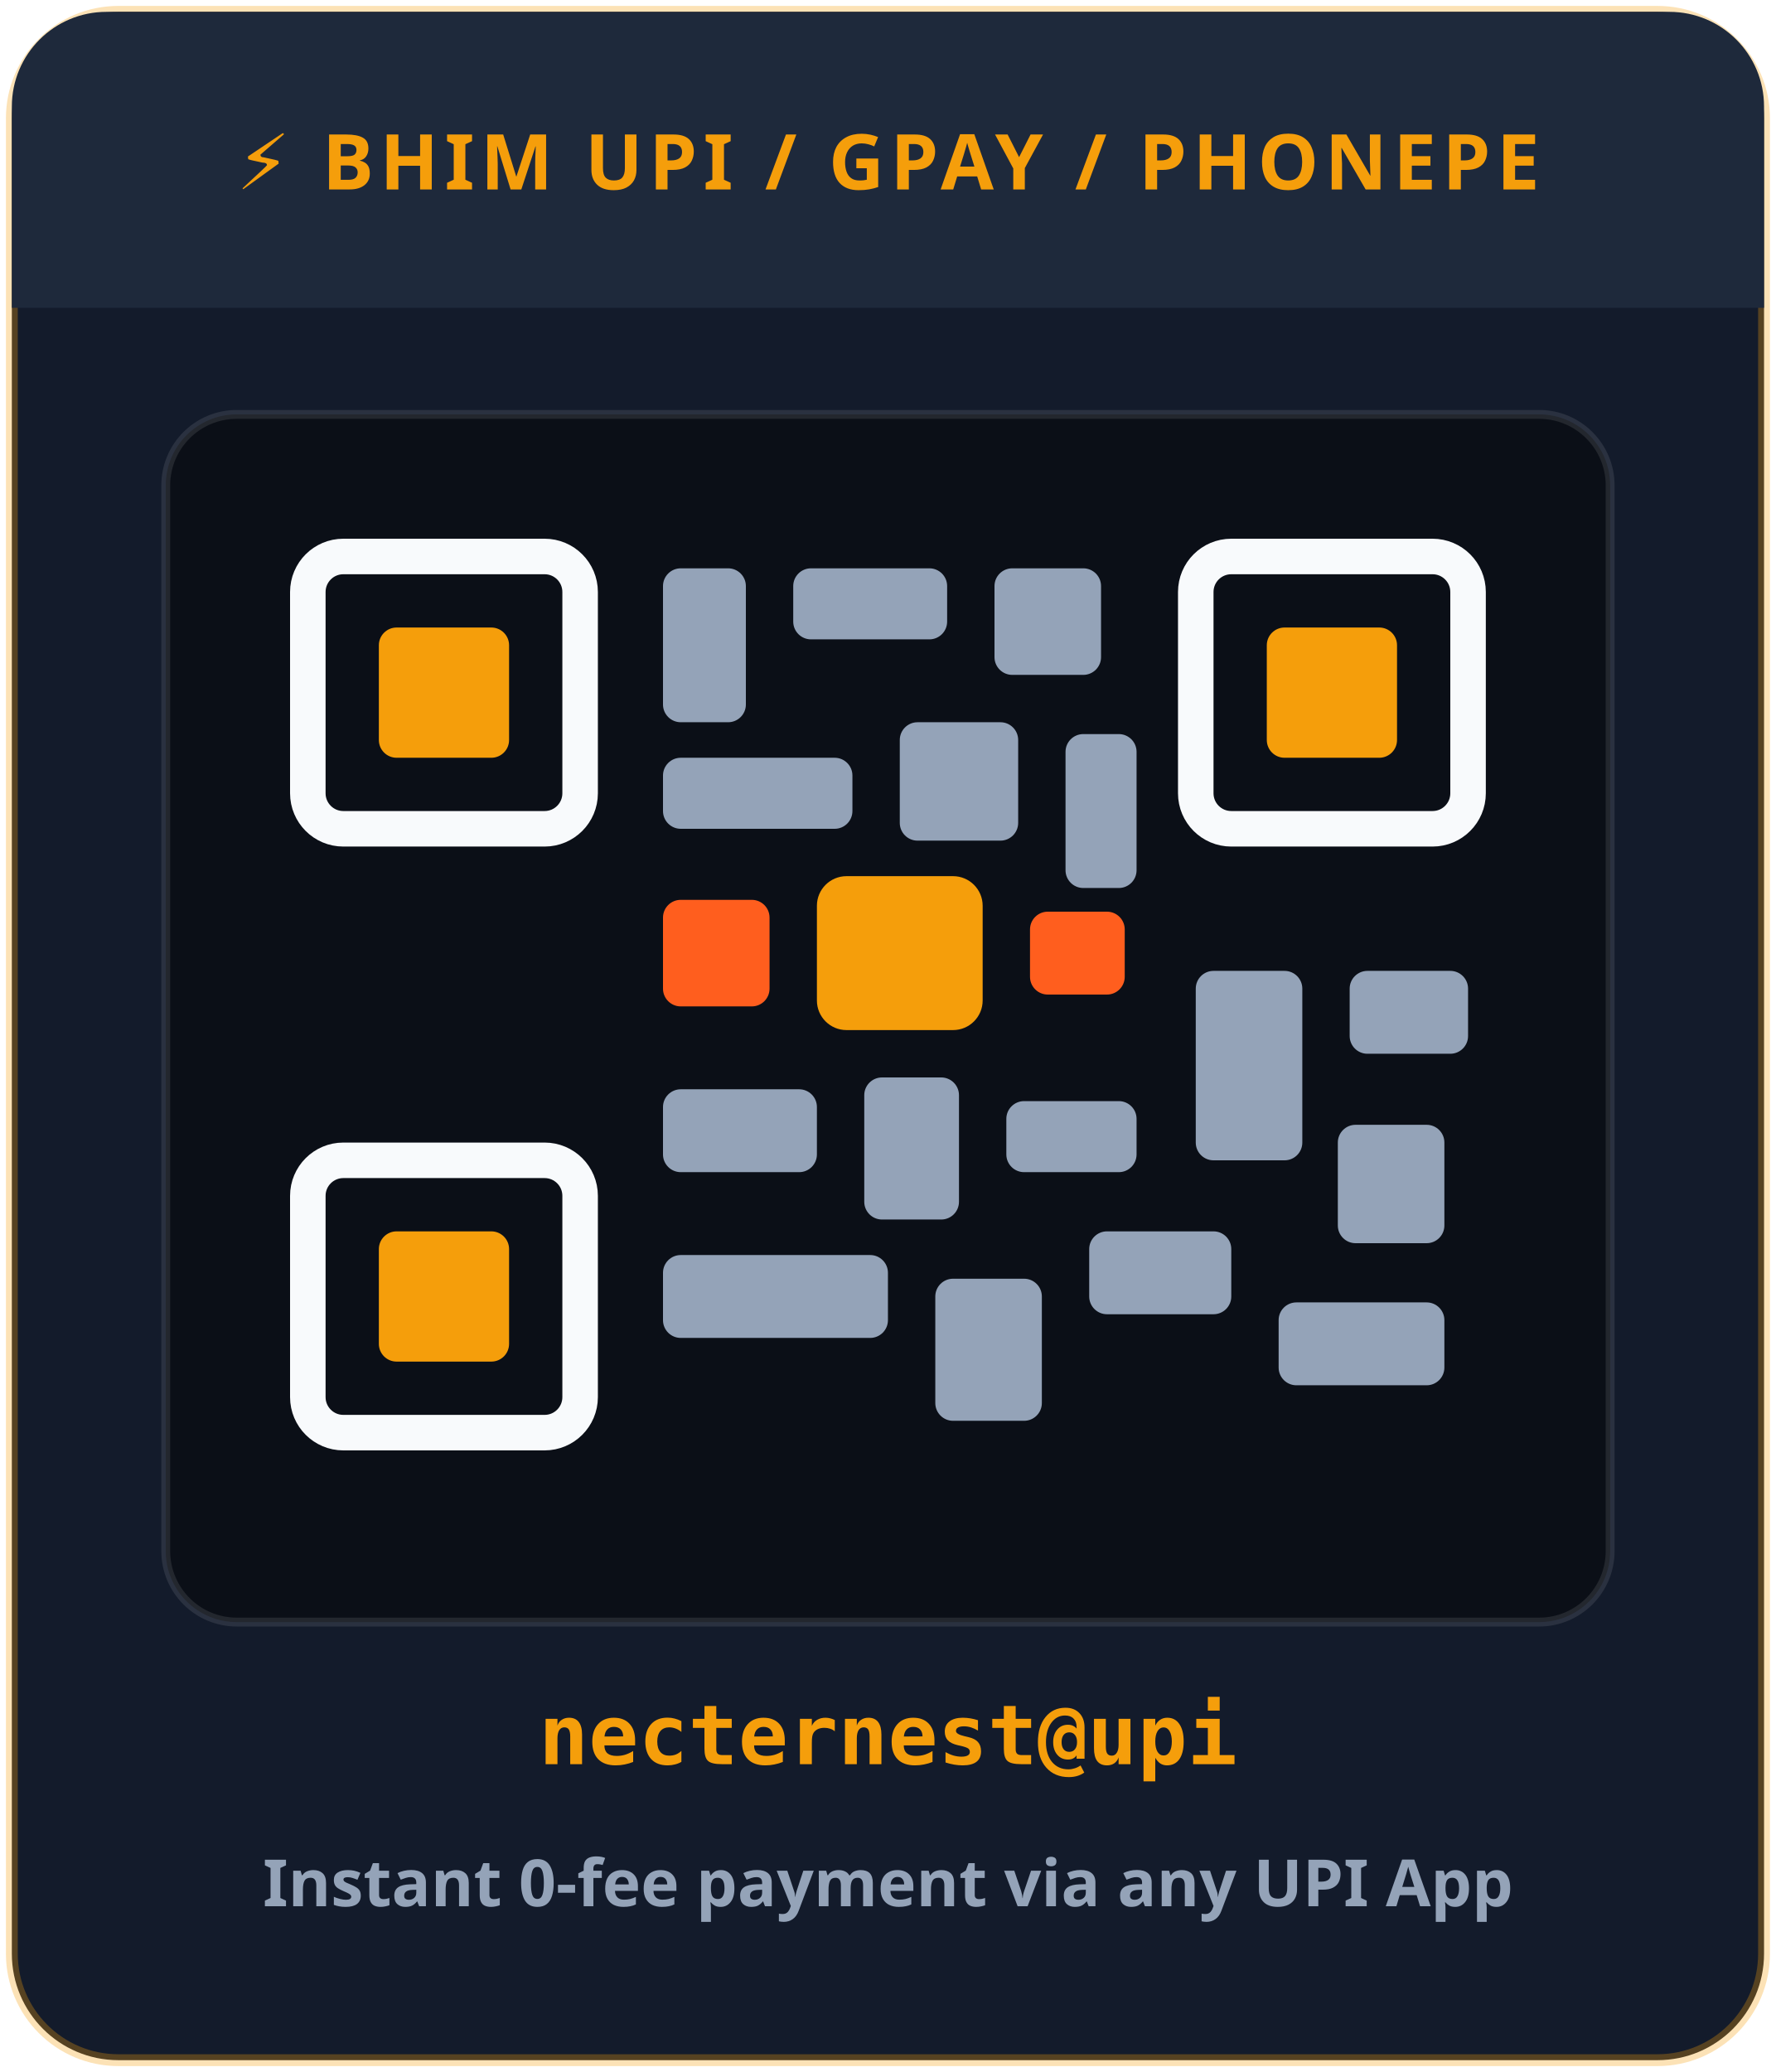
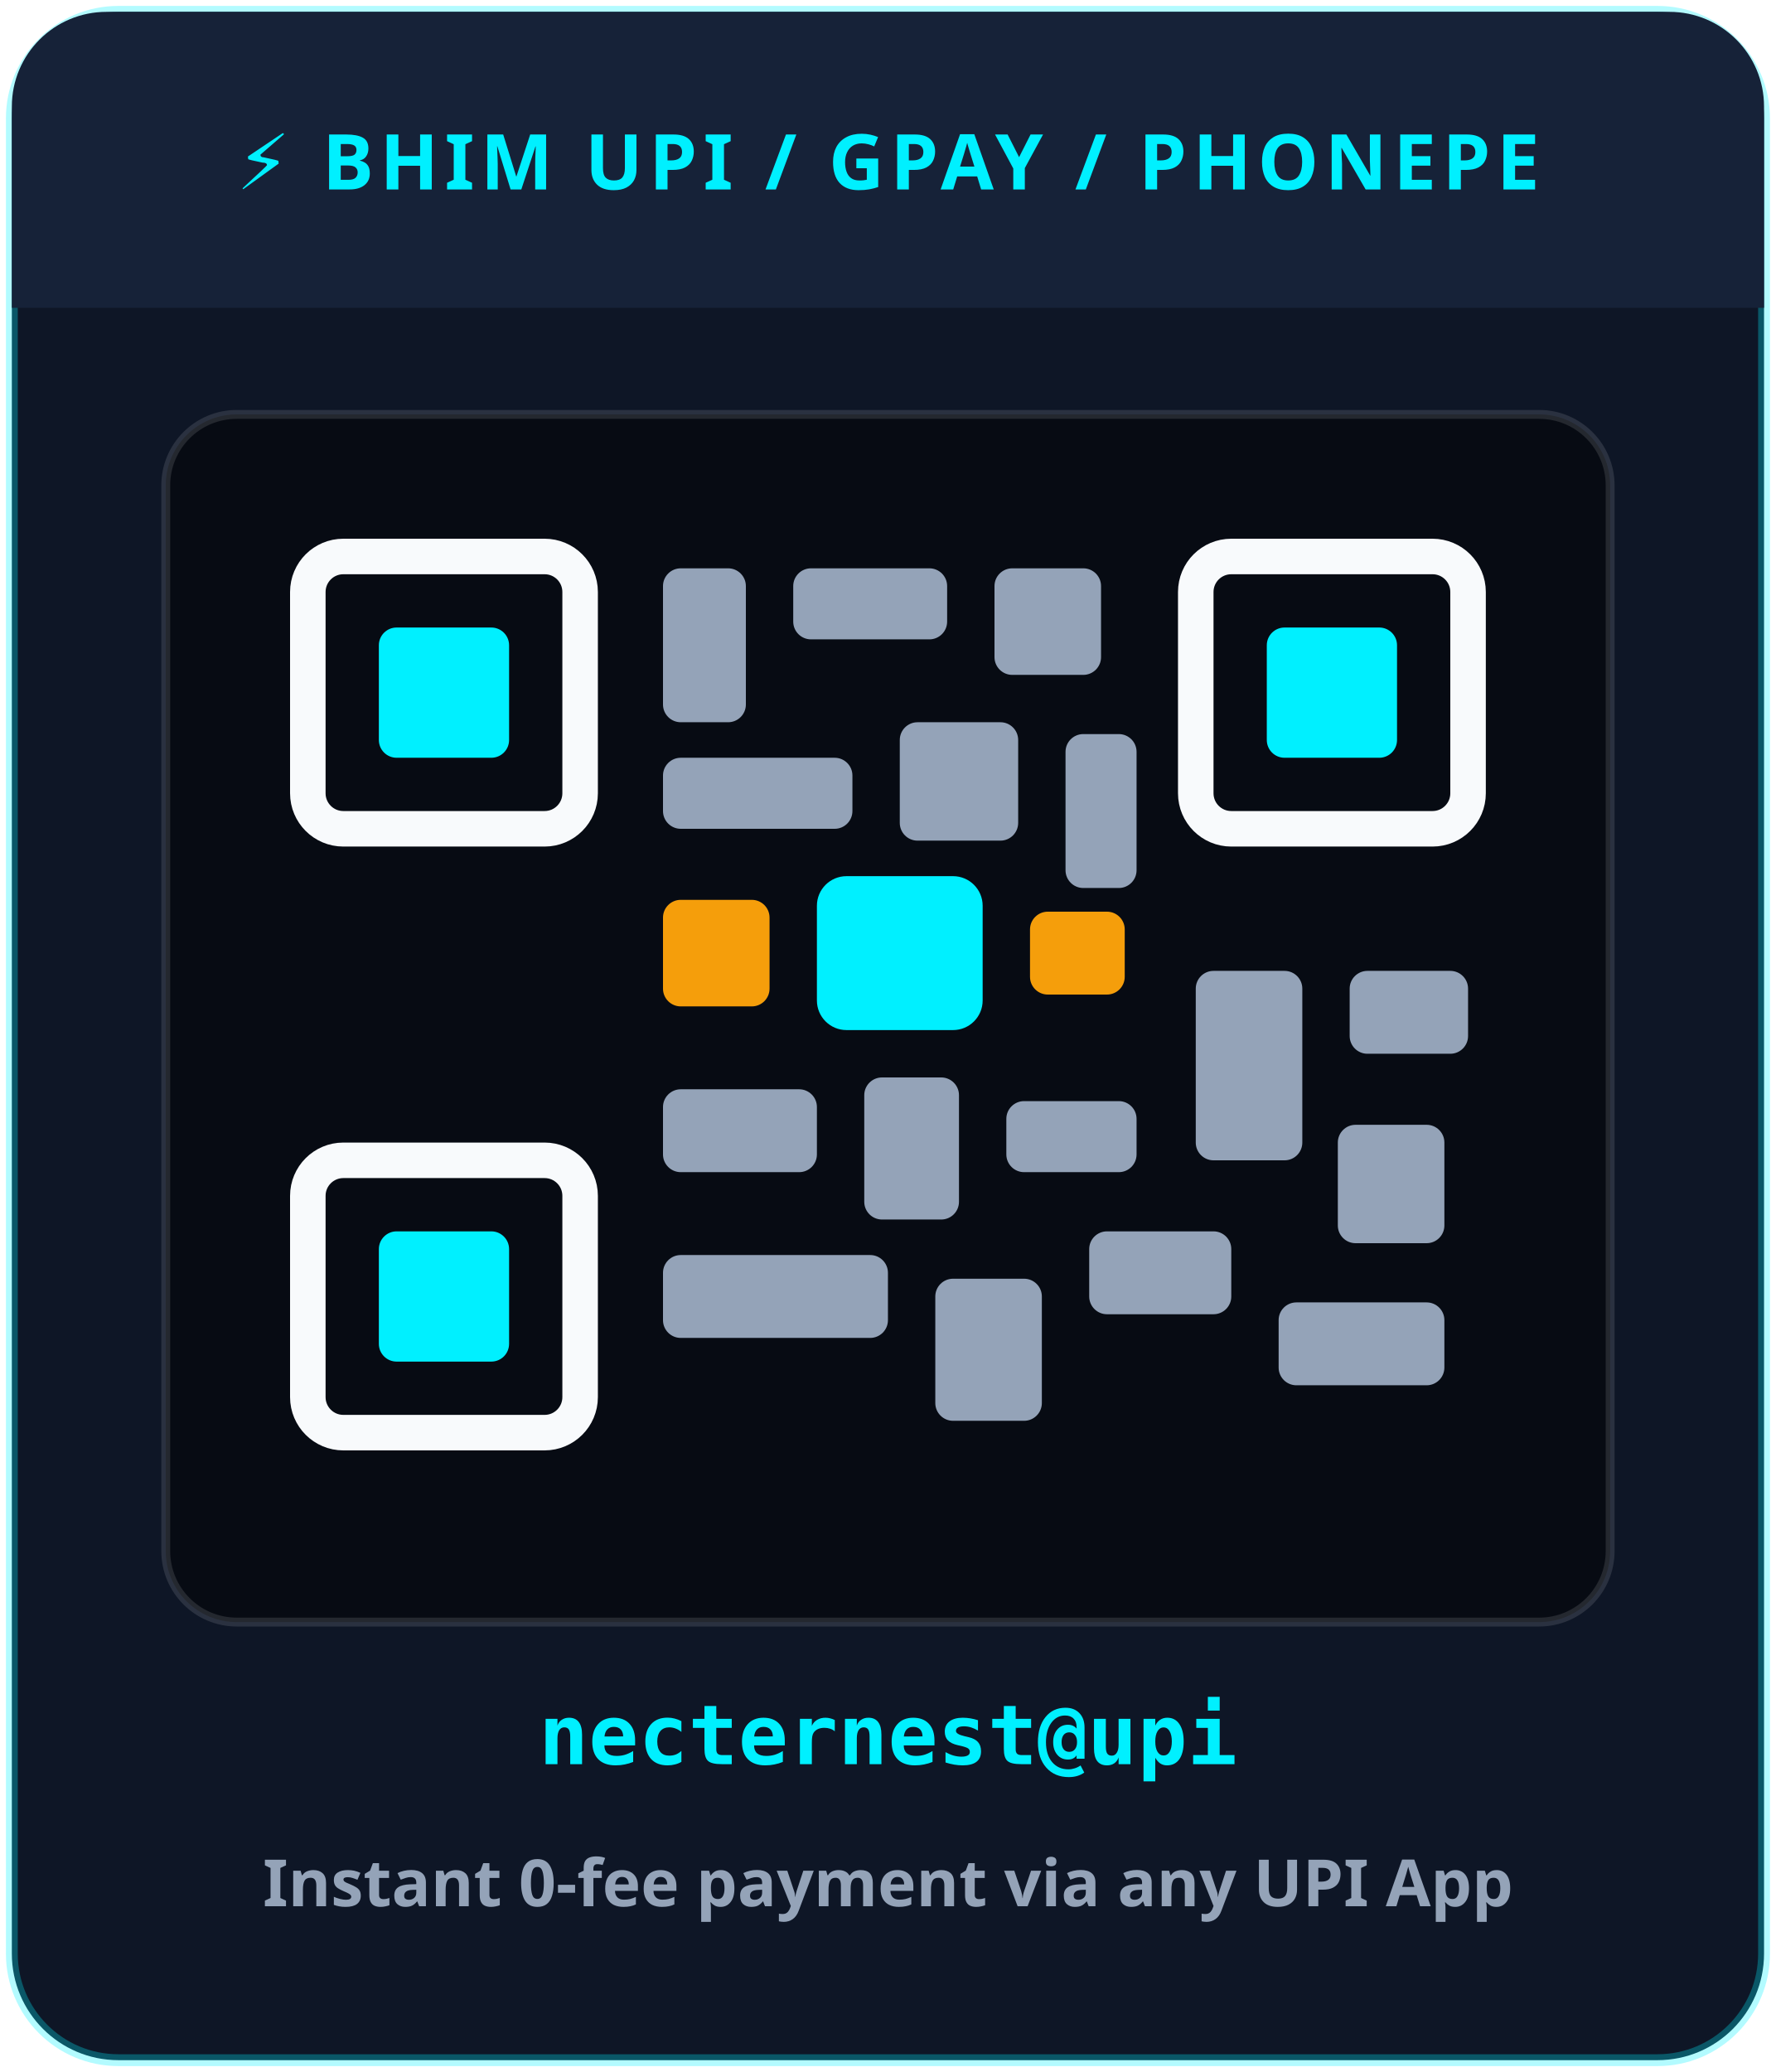
<svg xmlns="http://www.w3.org/2000/svg" viewBox="0 0 300 350" width="300" height="350">
  <defs>
-     <linearGradient id="qrNeonGrad" x1="0%" y1="0%" x2="100%" y2="100%">
-       <stop offset="0%" stop-color="#F59E0B" />
-       <stop offset="100%" stop-color="#FF5E1E" />
+     <linearGradient id="qrGrad" x1="0%" y1="0%" x2="100%" y2="100%">
+       <stop offset="0%" stop-color="#00F0FF" />
+       <stop offset="100%" stop-color="#F59E0B" />
    </linearGradient>
  </defs>
-   <rect x="2" y="2" width="296" height="346" rx="18" fill="#131B2B" stroke="rgba(245, 158, 11, 0.3)" stroke-width="2" />
-   <path d="M2 18 C2 9.16 9.16 2 18 2 L282 2 C290.84 2 298 9.16 298 18 L298 52 L2 52 Z" fill="#1E293B" />
-   <text x="150" y="32" font-family="'Outfit', sans-serif" font-size="13" font-weight="800" fill="#F59E0B" text-anchor="middle" letter-spacing="1">⚡ BHIM UPI / GPAY / PHONEPE</text>
-   <rect x="28" y="70" width="244" height="204" rx="12" fill="#0B0F17" stroke="rgba(255, 255, 255, 0.1)" stroke-width="1.5" />
+   <rect x="2" y="2" width="296" height="346" rx="18" fill="#0E1626" stroke="rgba(0, 240, 255, 0.3)" stroke-width="2" />
+   <path d="M2 18 C2 9.16 9.16 2 18 2 L282 2 C290.84 2 298 9.16 298 18 L298 52 L2 52 Z" fill="#162238" />
+   <text x="150" y="32" font-family="'Outfit', sans-serif" font-size="13" font-weight="900" fill="#00F0FF" text-anchor="middle" letter-spacing="1">⚡ BHIM UPI / GPAY / PHONEPE</text>
+   <rect x="28" y="70" width="244" height="204" rx="12" fill="#070B13" stroke="rgba(255, 255, 255, 0.12)" stroke-width="1.5" />
  <rect x="52" y="94" width="46" height="46" fill="none" stroke="#F8FAFC" stroke-width="6" rx="6" />
-   <rect x="64" y="106" width="22" height="22" fill="#F59E0B" rx="3" />
+   <rect x="64" y="106" width="22" height="22" fill="#00F0FF" rx="3" />
  <rect x="202" y="94" width="46" height="46" fill="none" stroke="#F8FAFC" stroke-width="6" rx="6" />
-   <rect x="214" y="106" width="22" height="22" fill="#F59E0B" rx="3" />
+   <rect x="214" y="106" width="22" height="22" fill="#00F0FF" rx="3" />
  <rect x="52" y="196" width="46" height="46" fill="none" stroke="#F8FAFC" stroke-width="6" rx="6" />
-   <rect x="64" y="208" width="22" height="22" fill="#F59E0B" rx="3" />
+   <rect x="64" y="208" width="22" height="22" fill="#00F0FF" rx="3" />
  <g fill="#94A3B8">
    <rect x="112" y="96" width="14" height="26" rx="3" />
    <rect x="134" y="96" width="26" height="12" rx="3" />
    <rect x="168" y="96" width="18" height="18" rx="3" />
    <rect x="112" y="128" width="32" height="12" rx="3" />
    <rect x="152" y="122" width="20" height="20" rx="3" />
    <rect x="180" y="124" width="12" height="26" rx="3" />
-     <rect x="112" y="152" width="18" height="18" rx="3" fill="#FF5E1E" />
-     <rect x="138" y="148" width="28" height="26" rx="5" fill="#F59E0B" />
-     <rect x="174" y="154" width="16" height="14" rx="3" fill="#FF5E1E" />
+     <rect x="112" y="152" width="18" height="18" rx="3" fill="#F59E0B" />
+     <rect x="138" y="148" width="28" height="26" rx="5" fill="#00F0FF" />
+     <rect x="174" y="154" width="16" height="14" rx="3" fill="#F59E0B" />
    <rect x="112" y="184" width="26" height="14" rx="3" />
    <rect x="146" y="182" width="16" height="24" rx="3" />
    <rect x="170" y="186" width="22" height="12" rx="3" />
    <rect x="202" y="164" width="18" height="32" rx="3" />
    <rect x="228" y="164" width="20" height="14" rx="3" />
    <rect x="226" y="190" width="18" height="20" rx="3" />
    <rect x="112" y="212" width="38" height="14" rx="3" />
    <rect x="158" y="216" width="18" height="24" rx="3" />
    <rect x="184" y="208" width="24" height="14" rx="3" />
    <rect x="216" y="220" width="28" height="14" rx="3" />
  </g>
-   <text x="150" y="298" font-family="'Space Grotesk', monospace" font-size="14" font-weight="800" fill="#F59E0B" text-anchor="middle">necternest@upi</text>
+   <text x="150" y="298" font-family="'Outfit', monospace" font-size="14" font-weight="900" fill="#00F0FF" text-anchor="middle">necternest@upi</text>
  <text x="150" y="322" font-family="'Plus Jakarta Sans', sans-serif" font-size="11" font-weight="600" fill="#94A3B8" text-anchor="middle">Instant 0-fee payment via any UPI App</text>
</svg>
